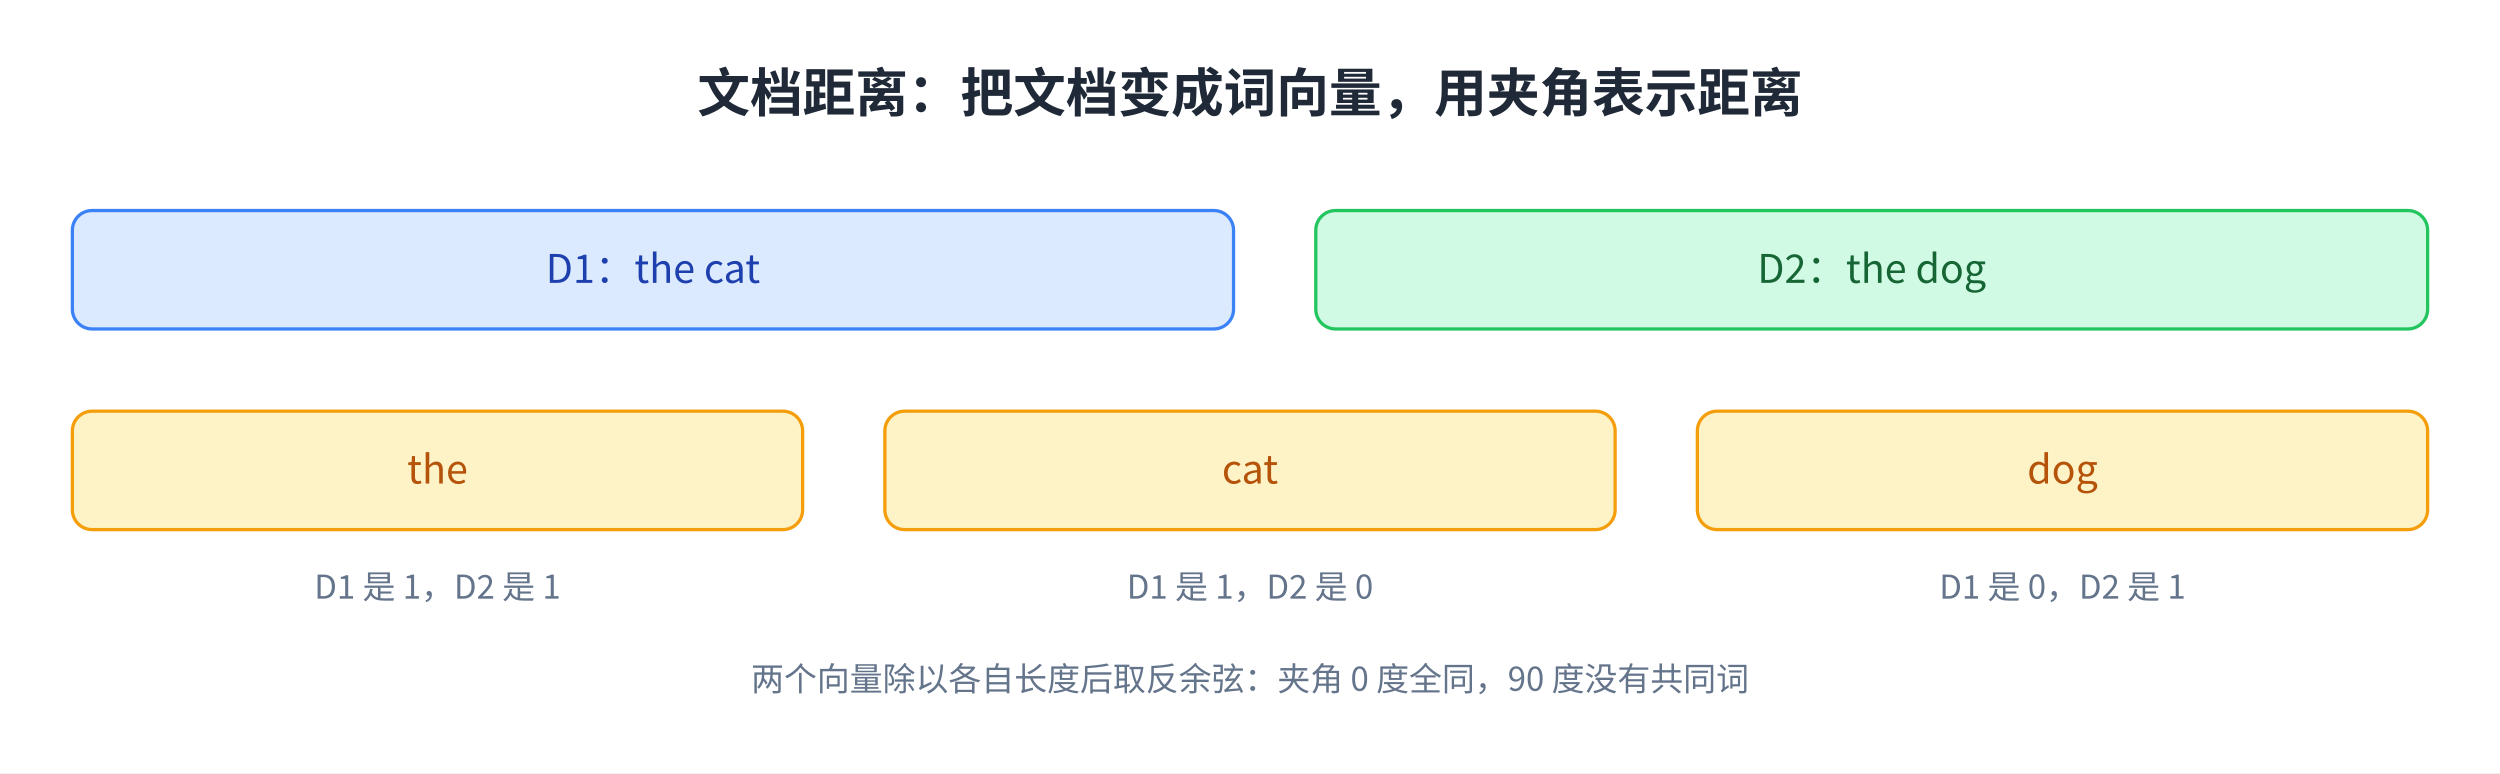
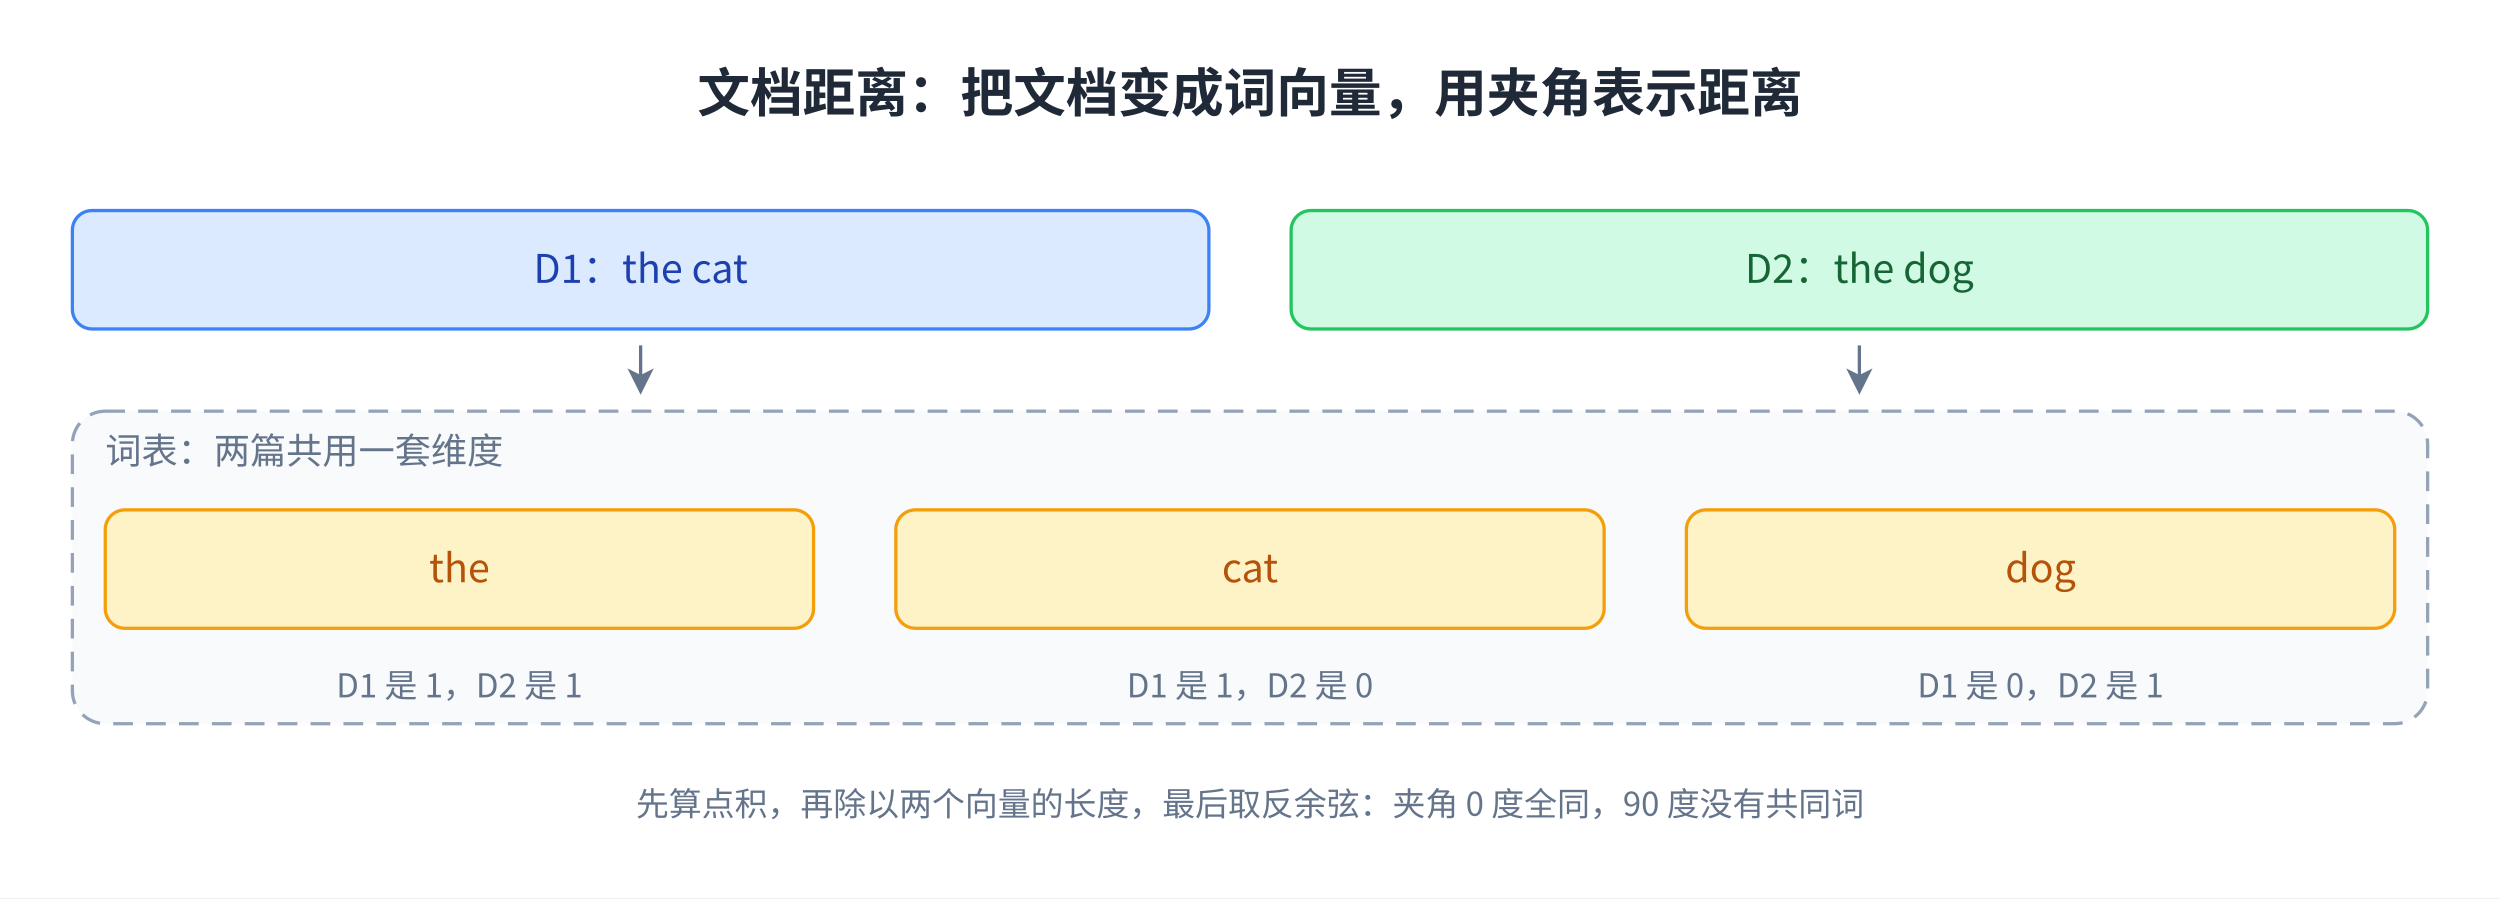
- <svg xmlns="http://www.w3.org/2000/svg" viewBox="0 0 760 235" width="760" height="235" role="img" aria-labelledby="fig-document-distance-vectors-title fig-document-distance-vectors-desc">
+ <svg xmlns="http://www.w3.org/2000/svg" viewBox="0 0 760 273" width="760" height="273" role="img" aria-labelledby="fig-document-distance-vectors-title fig-document-distance-vectors-desc">
  <defs>
    <style>
      text { font-family: 'PingFang SC', 'Microsoft YaHei', 'Noto Sans CJK SC', system-ui, sans-serif; }
    </style>
    <marker id="arrow" markerWidth="8" markerHeight="8" refX="2" refY="4" orient="auto" markerUnits="userSpaceOnUse">
      <path d="M0,0 L8,4 L0,8 L2,4 z" fill="#64748b" />
    </marker>
  </defs>
-   <rect x="0" y="0" width="760" height="235" fill="#ffffff" />
+   <rect x="0" y="0" width="760" height="273" fill="#ffffff" />
  <text x="380" y="34" font-size="16" font-weight="600" fill="#1f2937" text-anchor="middle">文档距离：把文档变成词向量，用夹角表示距离</text>
-   <rect x="22" y="64" width="353" height="36" rx="6" fill="#dbeafe" stroke="#3b82f6" />
-   <text x="198.5" y="86" font-size="12" fill="#1e40af" text-anchor="middle">D1：the cat</text>
-   <rect x="400" y="64" width="338" height="36" rx="6" fill="#d1fae5" stroke="#22c55e" />
-   <text x="569" y="86" font-size="12" fill="#166534" text-anchor="middle">D2：the dog</text>
-   <rect x="22" y="125" width="222" height="36" rx="6" fill="#fef3c7" stroke="#f59e0b" />
-   <text x="133" y="147" font-size="12" fill="#b45309" text-anchor="middle">the</text>
-   <rect x="269" y="125" width="222" height="36" rx="6" fill="#fef3c7" stroke="#f59e0b" />
-   <text x="380" y="147" font-size="12" fill="#b45309" text-anchor="middle">cat</text>
-   <rect x="516" y="125" width="222" height="36" rx="6" fill="#fef3c7" stroke="#f59e0b" />
-   <text x="627" y="147" font-size="12" fill="#b45309" text-anchor="middle">dog</text>
-   <text x="133" y="182" font-size="10" fill="#64748b" text-anchor="middle">D1 是 1，D2 是 1</text>
-   <text x="380" y="182" font-size="10" fill="#64748b" text-anchor="middle">D1 是 1，D2 是 0</text>
-   <text x="627" y="182" font-size="10" fill="#64748b" text-anchor="middle">D1 是 0，D2 是 1</text>
-   <text x="380" y="210" font-size="10" fill="#64748b" text-anchor="middle">两个向量除以各自长度后取反余弦：夹角 0 度全同，90 度没有共同词</text>
+   <rect x="22" y="64" width="345.5" height="36" rx="6" fill="#dbeafe" stroke="#3b82f6" />
+   <text x="194.75" y="86" font-size="12" fill="#1e40af" text-anchor="middle">D1：the cat</text>
+   <rect x="392.5" y="64" width="345.5" height="36" rx="6" fill="#d1fae5" stroke="#22c55e" />
+   <text x="565.25" y="86" font-size="12" fill="#166534" text-anchor="middle">D2：the dog</text>
+   <path d="M194.75,105 L 194.75,114" fill="none" stroke="#64748b" marker-end="url(#arrow)" />
+   <path d="M565.25,105 L 565.25,114" fill="none" stroke="#64748b" marker-end="url(#arrow)" />
+   <rect x="22" y="125" width="716" height="95" rx="10" fill="#f8fafc" stroke="#94a3b8" stroke-dasharray="6,4" />
+   <text x="32" y="141" font-size="11" fill="#64748b">词表：两篇共用一套维度</text>
+   <rect x="32" y="155" width="215.33" height="36" rx="6" fill="#fef3c7" stroke="#f59e0b" />
+   <text x="139.665" y="177" font-size="12" fill="#b45309" text-anchor="middle">the</text>
+   <rect x="272.33" y="155" width="215.33" height="36" rx="6" fill="#fef3c7" stroke="#f59e0b" />
+   <text x="379.995" y="177" font-size="12" fill="#b45309" text-anchor="middle">cat</text>
+   <rect x="512.66" y="155" width="215.33" height="36" rx="6" fill="#fef3c7" stroke="#f59e0b" />
+   <text x="620.325" y="177" font-size="12" fill="#b45309" text-anchor="middle">dog</text>
+   <text x="139.67" y="212" font-size="10" fill="#64748b" text-anchor="middle">D1 是 1，D2 是 1</text>
+   <text x="380" y="212" font-size="10" fill="#64748b" text-anchor="middle">D1 是 1，D2 是 0</text>
+   <text x="620.33" y="212" font-size="10" fill="#64748b" text-anchor="middle">D1 是 0，D2 是 1</text>
+   <text x="380" y="248" font-size="10" fill="#64748b" text-anchor="middle">先算点积，再除以两个向量的长度，最后取反余弦：夹角 0 度全同，90 度没有共同词</text>
</svg>
